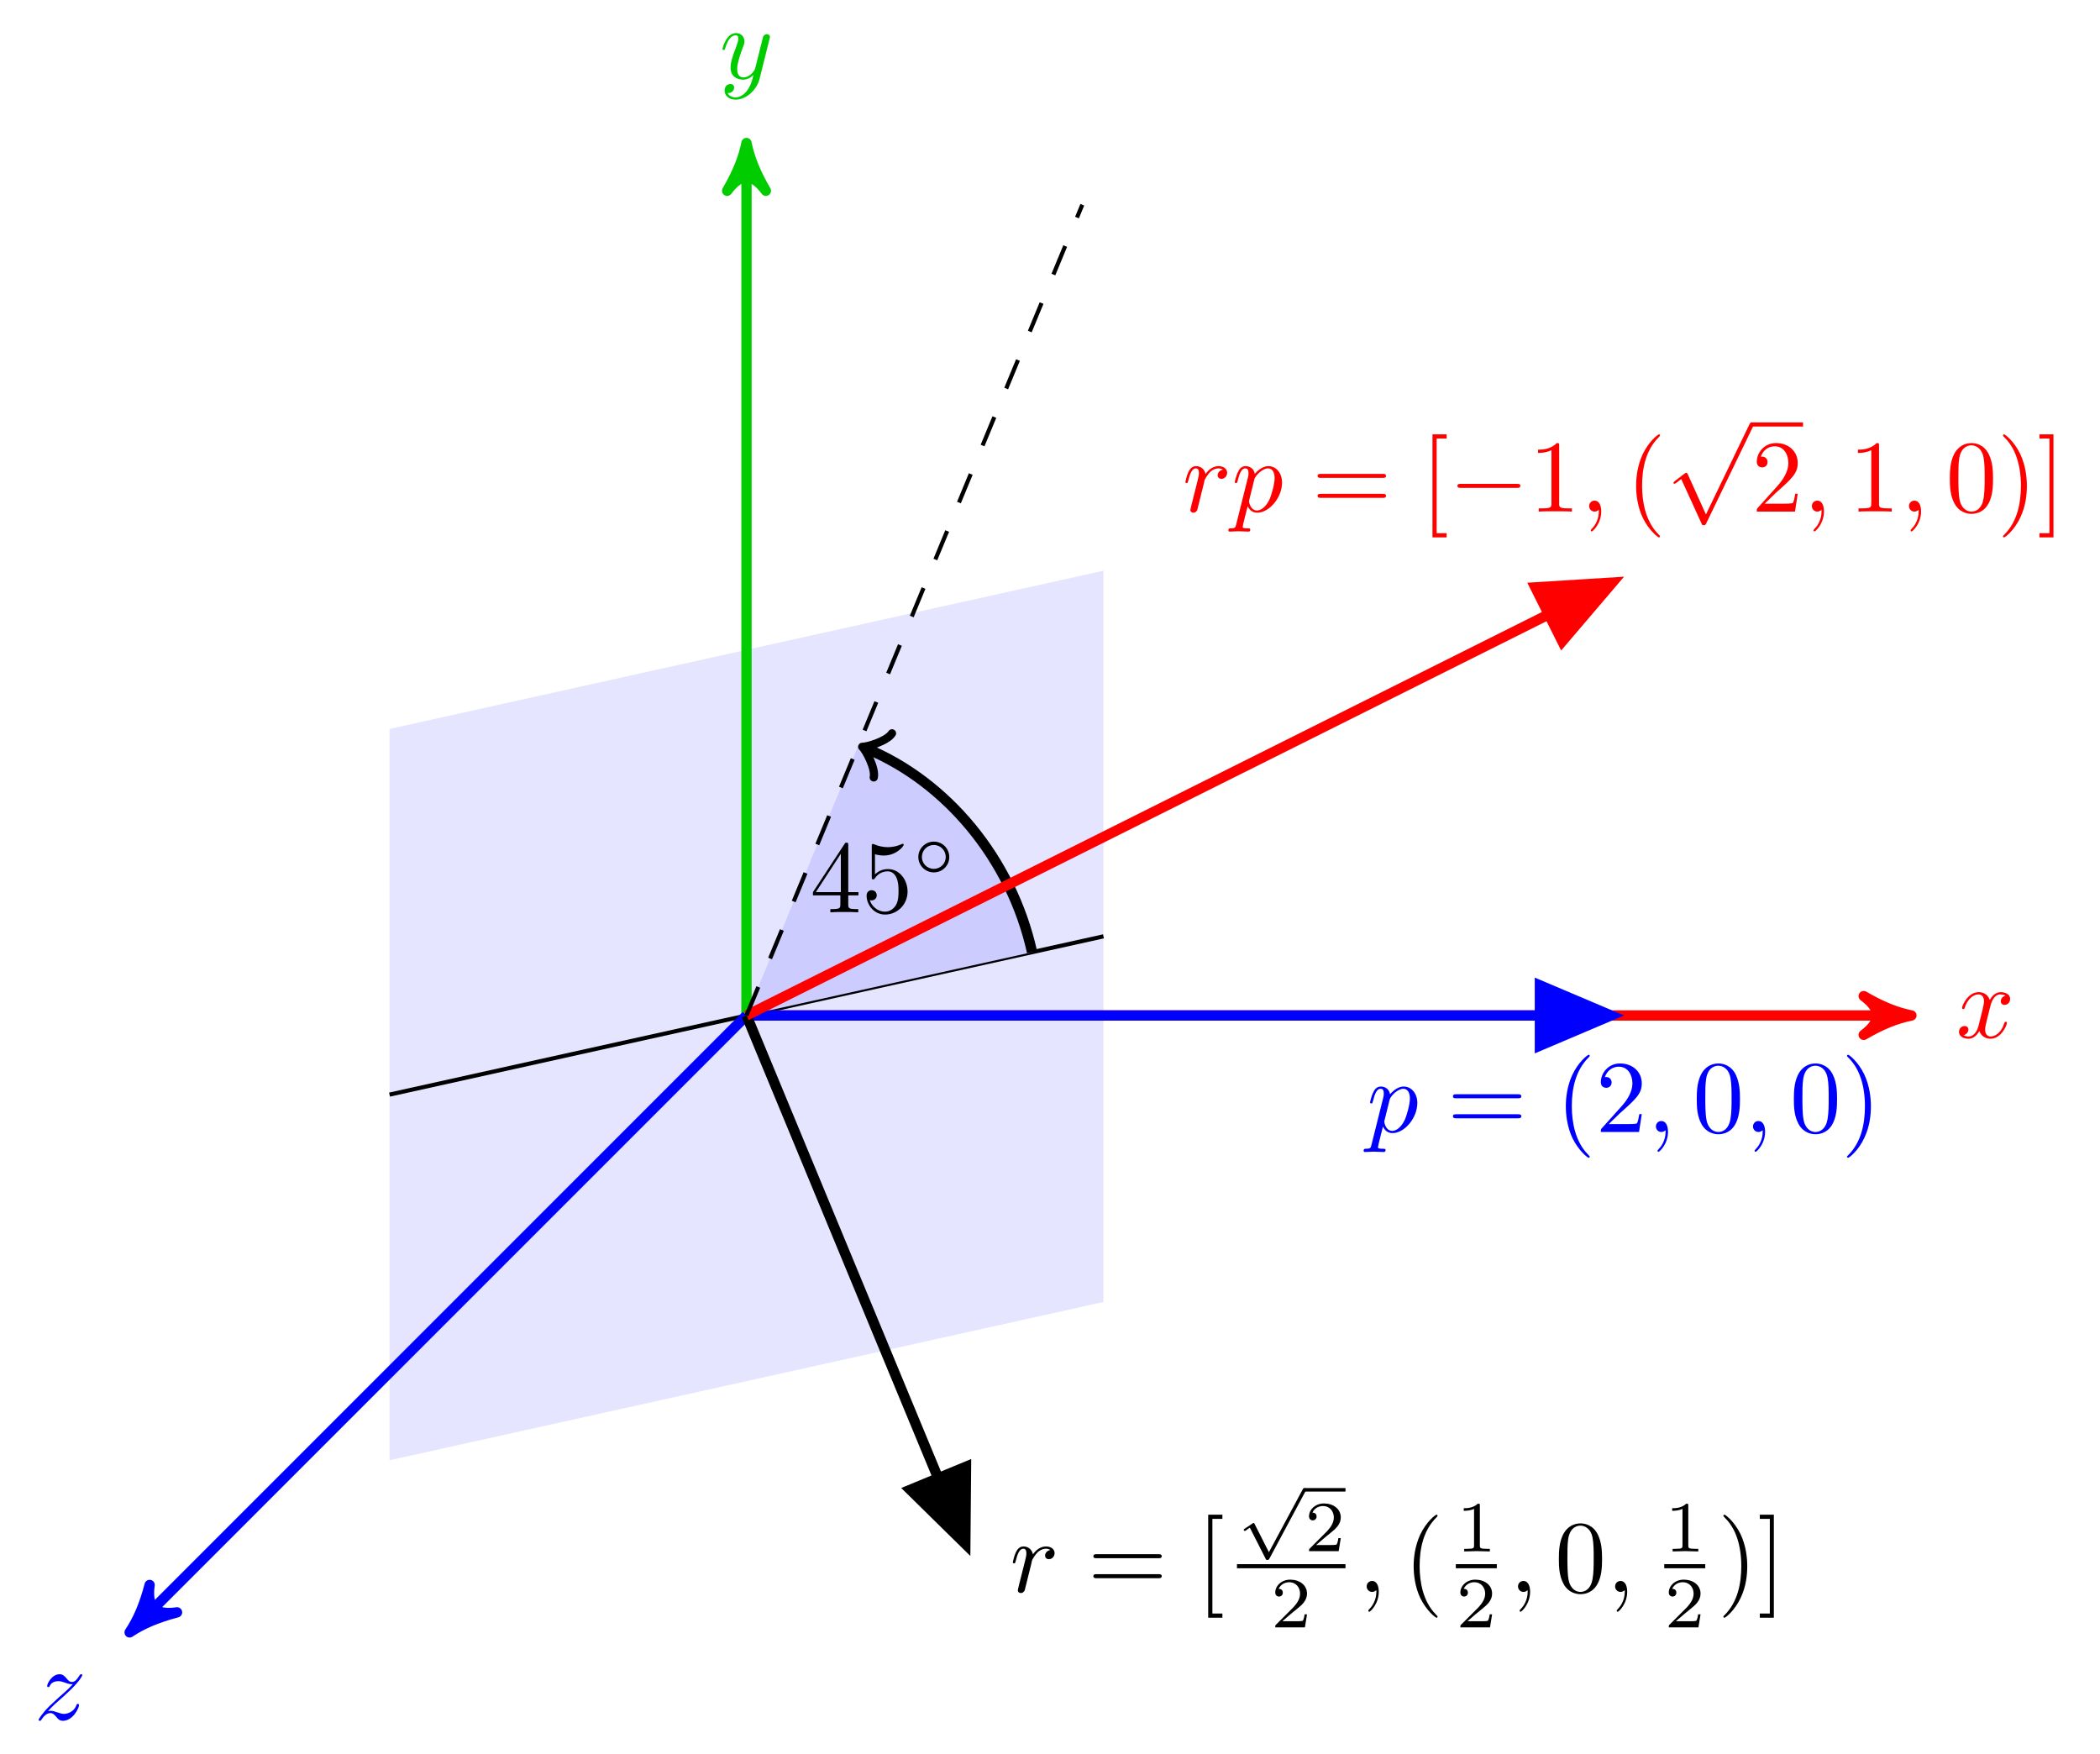
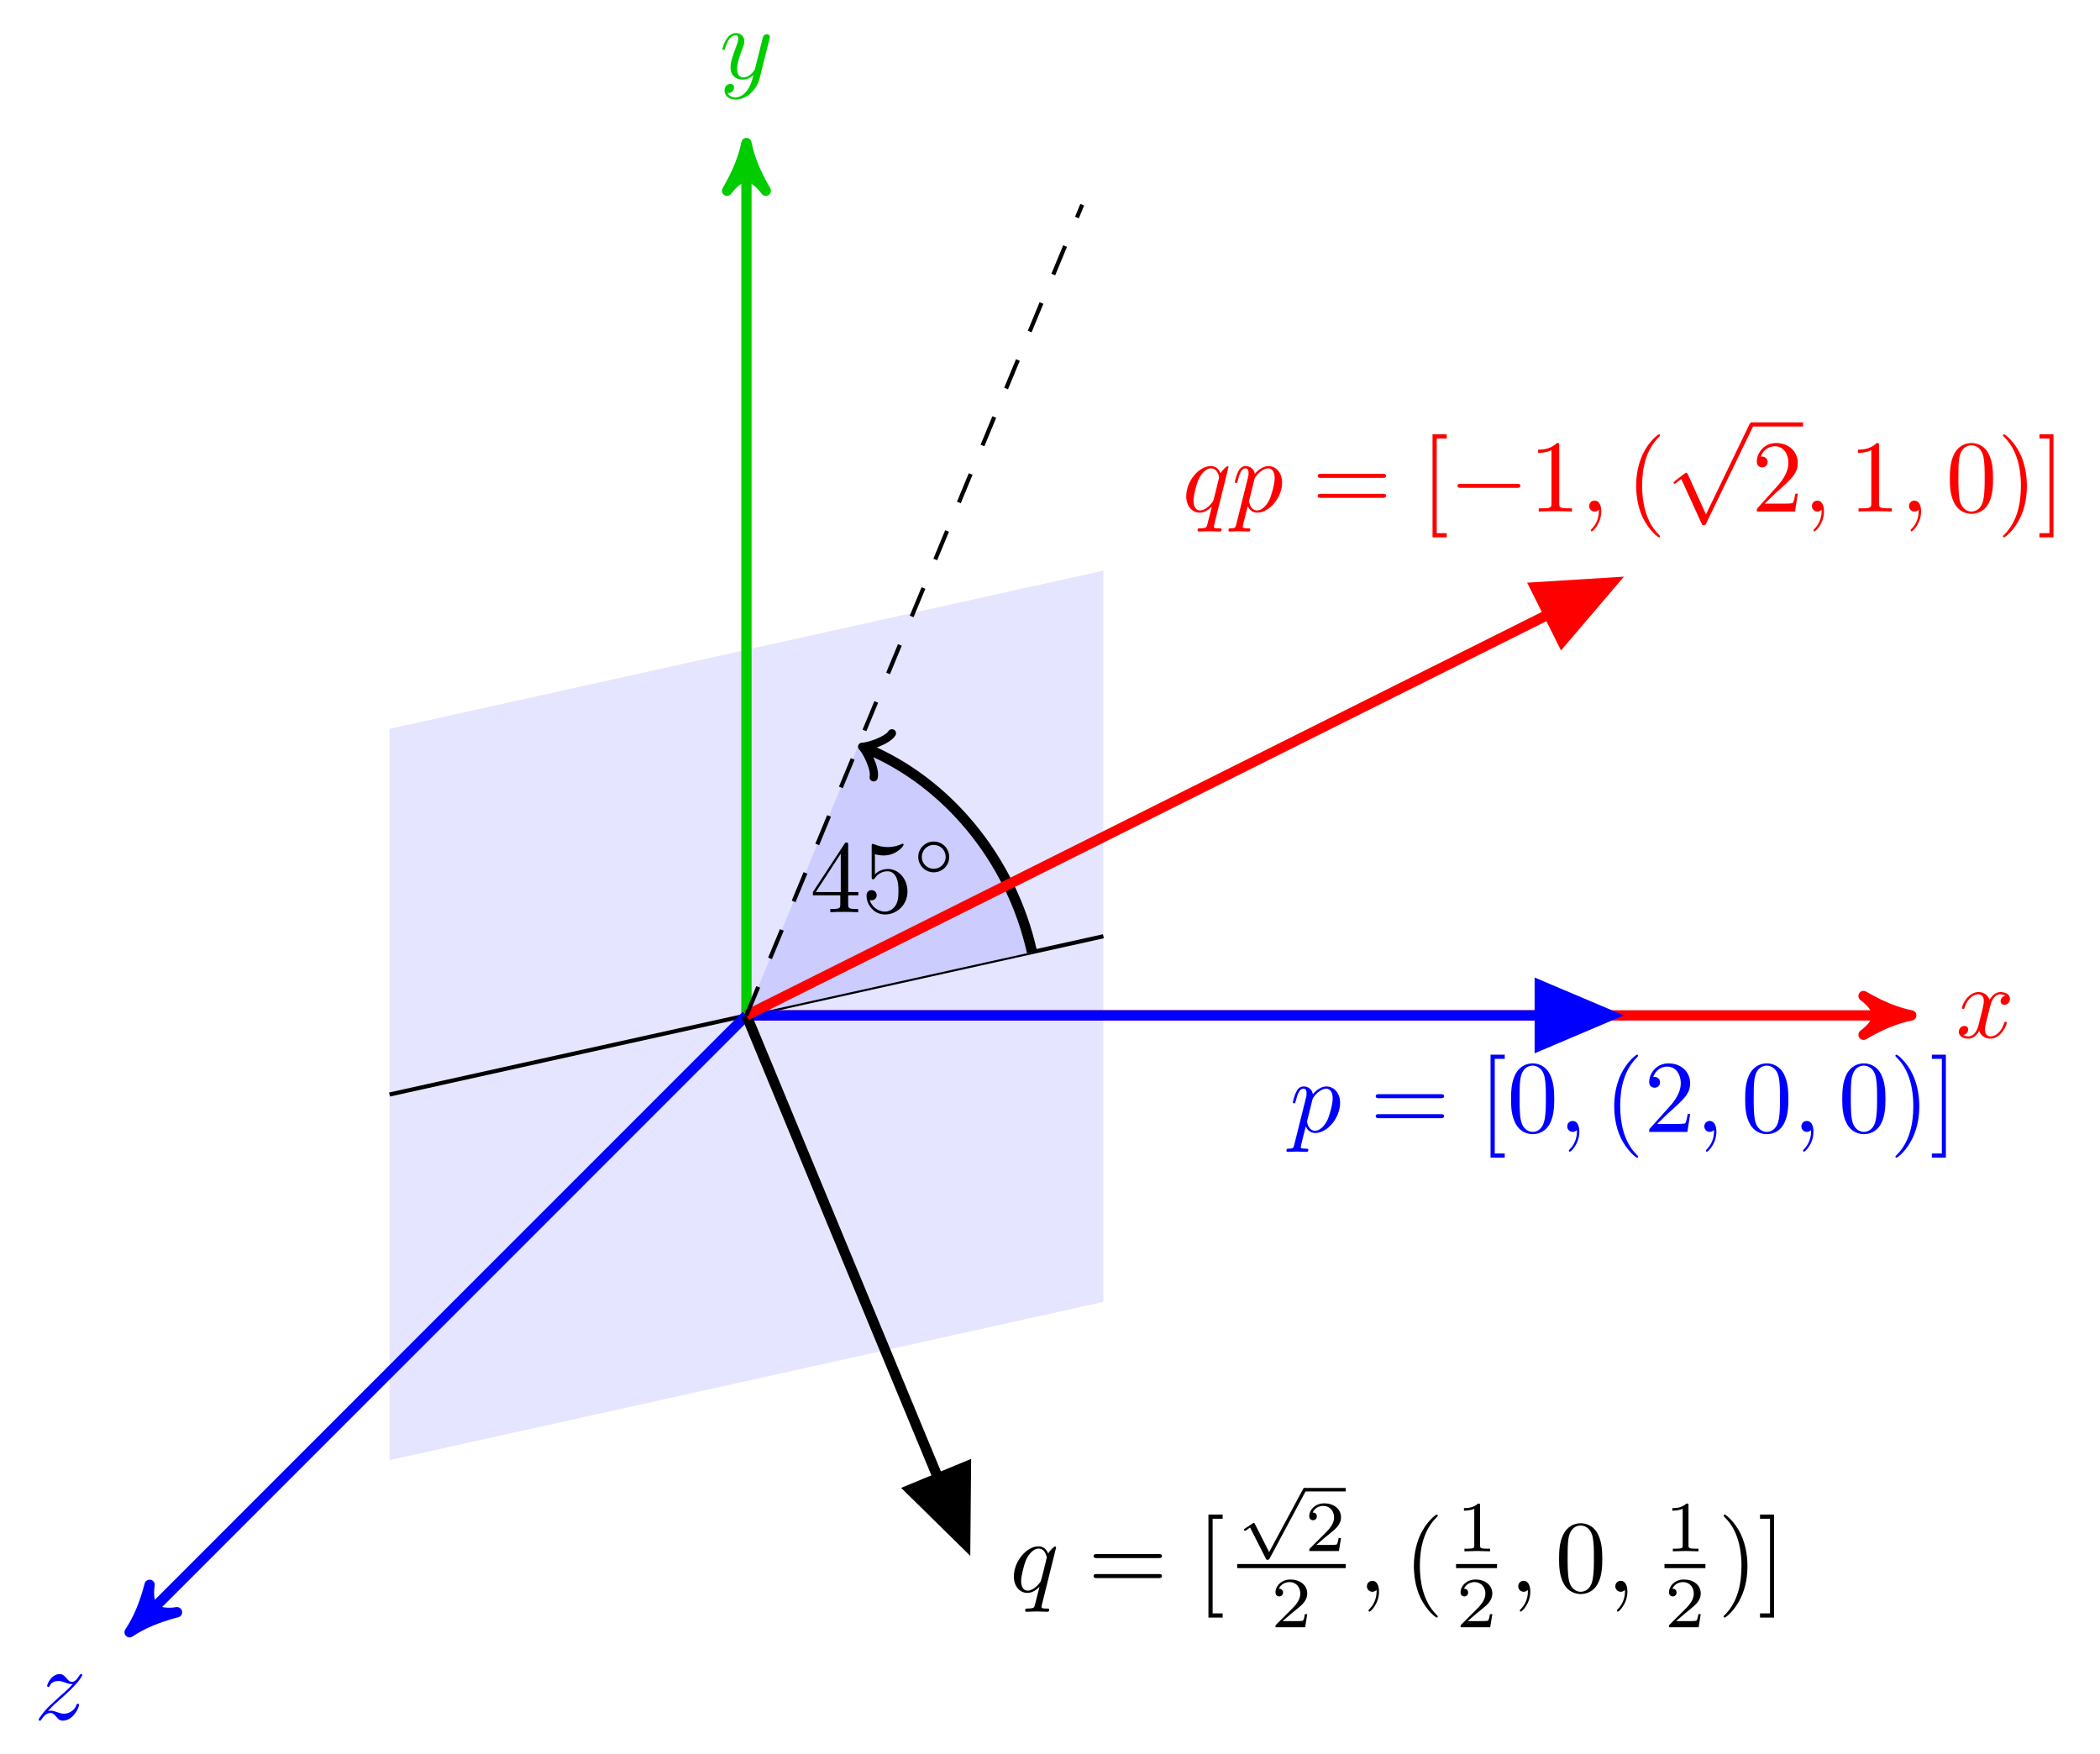
- <svg xmlns="http://www.w3.org/2000/svg" xmlns:xlink="http://www.w3.org/1999/xlink" width="203.505" height="169.962" viewBox="0 0 203.505 169.962">
+ <svg xmlns="http://www.w3.org/2000/svg" xmlns:xlink="http://www.w3.org/1999/xlink" width="203.522" height="169.962" viewBox="0 0 203.522 169.962">
  <defs>
    <g>
      <g id="glyph-0-0">
        <path d="M 2.938 -1.641 L 2.938 -0.781 C 2.938 -0.422 2.906 -0.312 2.172 -0.312 L 1.969 -0.312 L 1.969 0 C 2.375 -0.031 2.891 -0.031 3.312 -0.031 C 3.734 -0.031 4.25 -0.031 4.672 0 L 4.672 -0.312 L 4.453 -0.312 C 3.719 -0.312 3.703 -0.422 3.703 -0.781 L 3.703 -1.641 L 4.688 -1.641 L 4.688 -1.953 L 3.703 -1.953 L 3.703 -6.484 C 3.703 -6.688 3.703 -6.75 3.531 -6.75 C 3.453 -6.75 3.422 -6.75 3.344 -6.625 L 0.281 -1.953 L 0.281 -1.641 Z M 2.984 -1.953 L 0.562 -1.953 L 2.984 -5.672 Z M 2.984 -1.953 " />
      </g>
      <g id="glyph-0-1">
        <path d="M 4.469 -2 C 4.469 -3.188 3.656 -4.188 2.578 -4.188 C 2.109 -4.188 1.672 -4.031 1.312 -3.672 L 1.312 -5.625 C 1.516 -5.562 1.844 -5.5 2.156 -5.5 C 3.391 -5.5 4.094 -6.406 4.094 -6.531 C 4.094 -6.594 4.062 -6.641 3.984 -6.641 C 3.984 -6.641 3.953 -6.641 3.906 -6.609 C 3.703 -6.516 3.219 -6.312 2.547 -6.312 C 2.156 -6.312 1.688 -6.391 1.219 -6.594 C 1.141 -6.625 1.125 -6.625 1.109 -6.625 C 1 -6.625 1 -6.547 1 -6.391 L 1 -3.438 C 1 -3.266 1 -3.188 1.141 -3.188 C 1.219 -3.188 1.234 -3.203 1.281 -3.266 C 1.391 -3.422 1.75 -3.969 2.562 -3.969 C 3.078 -3.969 3.328 -3.516 3.406 -3.328 C 3.562 -2.953 3.594 -2.578 3.594 -2.078 C 3.594 -1.719 3.594 -1.125 3.344 -0.703 C 3.109 -0.312 2.734 -0.062 2.281 -0.062 C 1.562 -0.062 0.984 -0.594 0.812 -1.172 C 0.844 -1.172 0.875 -1.156 0.984 -1.156 C 1.312 -1.156 1.484 -1.406 1.484 -1.641 C 1.484 -1.891 1.312 -2.141 0.984 -2.141 C 0.844 -2.141 0.5 -2.062 0.5 -1.609 C 0.5 -0.75 1.188 0.219 2.297 0.219 C 3.453 0.219 4.469 -0.734 4.469 -2 Z M 4.469 -2 " />
      </g>
      <g id="glyph-0-2">
        <path d="M 6.844 -3.266 C 7 -3.266 7.188 -3.266 7.188 -3.453 C 7.188 -3.656 7 -3.656 6.859 -3.656 L 0.891 -3.656 C 0.75 -3.656 0.562 -3.656 0.562 -3.453 C 0.562 -3.266 0.75 -3.266 0.891 -3.266 Z M 6.859 -1.328 C 7 -1.328 7.188 -1.328 7.188 -1.531 C 7.188 -1.719 7 -1.719 6.844 -1.719 L 0.891 -1.719 C 0.75 -1.719 0.562 -1.719 0.562 -1.531 C 0.562 -1.328 0.75 -1.328 0.891 -1.328 Z M 6.859 -1.328 " />
      </g>
      <g id="glyph-0-3">
+         <path d="M 2.547 2.5 L 2.547 2.094 L 1.578 2.094 L 1.578 -7.078 L 2.547 -7.078 L 2.547 -7.484 L 1.172 -7.484 L 1.172 2.5 Z M 2.547 2.5 " />
+       </g>
+       <g id="glyph-0-4">
+         <path d="M 4.578 -3.188 C 4.578 -3.984 4.531 -4.781 4.188 -5.516 C 3.734 -6.484 2.906 -6.641 2.5 -6.641 C 1.891 -6.641 1.172 -6.375 0.75 -5.453 C 0.438 -4.766 0.391 -3.984 0.391 -3.188 C 0.391 -2.438 0.422 -1.547 0.844 -0.781 C 1.266 0.016 2 0.219 2.484 0.219 C 3.016 0.219 3.781 0.016 4.219 -0.938 C 4.531 -1.625 4.578 -2.406 4.578 -3.188 Z M 2.484 0 C 2.094 0 1.5 -0.25 1.328 -1.203 C 1.219 -1.797 1.219 -2.719 1.219 -3.312 C 1.219 -3.953 1.219 -4.609 1.297 -5.141 C 1.484 -6.328 2.234 -6.422 2.484 -6.422 C 2.812 -6.422 3.469 -6.234 3.656 -5.25 C 3.766 -4.688 3.766 -3.938 3.766 -3.312 C 3.766 -2.562 3.766 -1.891 3.656 -1.25 C 3.5 -0.297 2.938 0 2.484 0 Z M 2.484 0 " />
+       </g>
+       <g id="glyph-0-5">
        <path d="M 3.297 2.391 C 3.297 2.359 3.297 2.344 3.125 2.172 C 1.891 0.922 1.562 -0.969 1.562 -2.5 C 1.562 -4.234 1.938 -5.969 3.172 -7.203 C 3.297 -7.328 3.297 -7.344 3.297 -7.375 C 3.297 -7.453 3.266 -7.484 3.203 -7.484 C 3.094 -7.484 2.203 -6.797 1.609 -5.531 C 1.109 -4.438 0.984 -3.328 0.984 -2.5 C 0.984 -1.719 1.094 -0.516 1.641 0.625 C 2.25 1.844 3.094 2.5 3.203 2.5 C 3.266 2.5 3.297 2.469 3.297 2.391 Z M 3.297 2.391 " />
      </g>
-       <g id="glyph-0-4">
+       <g id="glyph-0-6">
        <path d="M 1.266 -0.766 L 2.328 -1.797 C 3.875 -3.172 4.469 -3.703 4.469 -4.703 C 4.469 -5.844 3.578 -6.641 2.359 -6.641 C 1.234 -6.641 0.5 -5.719 0.5 -4.828 C 0.5 -4.281 1 -4.281 1.031 -4.281 C 1.203 -4.281 1.547 -4.391 1.547 -4.812 C 1.547 -5.062 1.359 -5.328 1.016 -5.328 C 0.938 -5.328 0.922 -5.328 0.891 -5.312 C 1.109 -5.969 1.656 -6.328 2.234 -6.328 C 3.141 -6.328 3.562 -5.516 3.562 -4.703 C 3.562 -3.906 3.078 -3.125 2.516 -2.5 L 0.609 -0.375 C 0.5 -0.266 0.5 -0.234 0.5 0 L 4.203 0 L 4.469 -1.734 L 4.234 -1.734 C 4.172 -1.438 4.109 -1 4 -0.844 C 3.938 -0.766 3.281 -0.766 3.062 -0.766 Z M 1.266 -0.766 " />
      </g>
-       <g id="glyph-0-5">
-         <path d="M 4.578 -3.188 C 4.578 -3.984 4.531 -4.781 4.188 -5.516 C 3.734 -6.484 2.906 -6.641 2.5 -6.641 C 1.891 -6.641 1.172 -6.375 0.75 -5.453 C 0.438 -4.766 0.391 -3.984 0.391 -3.188 C 0.391 -2.438 0.422 -1.547 0.844 -0.781 C 1.266 0.016 2 0.219 2.484 0.219 C 3.016 0.219 3.781 0.016 4.219 -0.938 C 4.531 -1.625 4.578 -2.406 4.578 -3.188 Z M 2.484 0 C 2.094 0 1.5 -0.25 1.328 -1.203 C 1.219 -1.797 1.219 -2.719 1.219 -3.312 C 1.219 -3.953 1.219 -4.609 1.297 -5.141 C 1.484 -6.328 2.234 -6.422 2.484 -6.422 C 2.812 -6.422 3.469 -6.234 3.656 -5.25 C 3.766 -4.688 3.766 -3.938 3.766 -3.312 C 3.766 -2.562 3.766 -1.891 3.656 -1.25 C 3.5 -0.297 2.938 0 2.484 0 Z M 2.484 0 " />
-       </g>
-       <g id="glyph-0-6">
+       <g id="glyph-0-7">
        <path d="M 2.875 -2.5 C 2.875 -3.266 2.766 -4.469 2.219 -5.609 C 1.625 -6.828 0.766 -7.484 0.672 -7.484 C 0.609 -7.484 0.562 -7.438 0.562 -7.375 C 0.562 -7.344 0.562 -7.328 0.75 -7.141 C 1.734 -6.156 2.297 -4.578 2.297 -2.5 C 2.297 -0.781 1.938 0.969 0.703 2.219 C 0.562 2.344 0.562 2.359 0.562 2.391 C 0.562 2.453 0.609 2.5 0.672 2.5 C 0.766 2.5 1.672 1.812 2.25 0.547 C 2.766 -0.547 2.875 -1.656 2.875 -2.5 Z M 2.875 -2.5 " />
-       </g>
-       <g id="glyph-0-7">
-         <path d="M 2.547 2.5 L 2.547 2.094 L 1.578 2.094 L 1.578 -7.078 L 2.547 -7.078 L 2.547 -7.484 L 1.172 -7.484 L 1.172 2.5 Z M 2.547 2.5 " />
      </g>
      <g id="glyph-0-8">
        <path d="M 1.578 -7.484 L 0.219 -7.484 L 0.219 -7.078 L 1.188 -7.078 L 1.188 2.094 L 0.219 2.094 L 0.219 2.5 L 1.578 2.5 Z M 1.578 -7.484 " />
      </g>
      <g id="glyph-0-9">
        <path d="M 2.938 -6.375 C 2.938 -6.625 2.938 -6.641 2.703 -6.641 C 2.078 -6 1.203 -6 0.891 -6 L 0.891 -5.688 C 1.094 -5.688 1.672 -5.688 2.188 -5.953 L 2.188 -0.781 C 2.188 -0.422 2.156 -0.312 1.266 -0.312 L 0.953 -0.312 L 0.953 0 C 1.297 -0.031 2.156 -0.031 2.562 -0.031 C 2.953 -0.031 3.828 -0.031 4.172 0 L 4.172 -0.312 L 3.859 -0.312 C 2.953 -0.312 2.938 -0.422 2.938 -0.781 Z M 2.938 -6.375 " />
      </g>
      <g id="glyph-1-0">
        <path d="M 3.531 -1.734 C 3.531 -2.578 2.859 -3.234 2.031 -3.234 C 1.203 -3.234 0.531 -2.562 0.531 -1.75 C 0.531 -0.906 1.219 -0.25 2.031 -0.25 C 2.875 -0.25 3.531 -0.922 3.531 -1.734 Z M 2.031 -0.594 C 1.375 -0.594 0.875 -1.125 0.875 -1.734 C 0.875 -2.391 1.391 -2.906 2.031 -2.906 C 2.688 -2.906 3.188 -2.375 3.188 -1.75 C 3.188 -1.094 2.672 -0.594 2.031 -0.594 Z M 2.031 -0.594 " />
      </g>
      <g id="glyph-1-1">
        <path d="M 3.094 5.875 L 1.719 3.156 C 1.688 3.094 1.672 3.047 1.609 3.047 C 1.578 3.047 1.562 3.047 1.5 3.094 L 0.75 3.594 C 0.656 3.656 0.656 3.688 0.656 3.719 C 0.656 3.75 0.688 3.812 0.75 3.812 C 0.781 3.812 0.797 3.812 0.891 3.75 C 0.969 3.688 1.156 3.547 1.25 3.5 L 2.781 6.516 C 2.828 6.609 2.844 6.625 2.938 6.625 C 3 6.625 3.078 6.625 3.141 6.5 L 6.641 -0.031 C 6.703 -0.125 6.703 -0.125 6.703 -0.172 C 6.703 -0.281 6.609 -0.344 6.531 -0.344 C 6.438 -0.344 6.391 -0.281 6.359 -0.188 Z M 3.094 5.875 " />
      </g>
      <g id="glyph-2-0">
        <path d="M 3.328 -3.016 C 3.391 -3.266 3.625 -4.188 4.312 -4.188 C 4.359 -4.188 4.609 -4.188 4.812 -4.062 C 4.531 -4 4.344 -3.766 4.344 -3.516 C 4.344 -3.359 4.453 -3.172 4.719 -3.172 C 4.938 -3.172 5.25 -3.344 5.25 -3.75 C 5.25 -4.266 4.672 -4.406 4.328 -4.406 C 3.75 -4.406 3.406 -3.875 3.281 -3.656 C 3.031 -4.312 2.5 -4.406 2.203 -4.406 C 1.172 -4.406 0.594 -3.125 0.594 -2.875 C 0.594 -2.766 0.703 -2.766 0.719 -2.766 C 0.797 -2.766 0.828 -2.797 0.844 -2.875 C 1.188 -3.938 1.844 -4.188 2.188 -4.188 C 2.375 -4.188 2.719 -4.094 2.719 -3.516 C 2.719 -3.203 2.547 -2.547 2.188 -1.141 C 2.031 -0.531 1.672 -0.109 1.234 -0.109 C 1.172 -0.109 0.953 -0.109 0.734 -0.234 C 0.984 -0.297 1.203 -0.5 1.203 -0.781 C 1.203 -1.047 0.984 -1.125 0.844 -1.125 C 0.531 -1.125 0.297 -0.875 0.297 -0.547 C 0.297 -0.094 0.781 0.109 1.219 0.109 C 1.891 0.109 2.25 -0.594 2.266 -0.641 C 2.391 -0.281 2.75 0.109 3.344 0.109 C 4.375 0.109 4.938 -1.172 4.938 -1.422 C 4.938 -1.531 4.859 -1.531 4.828 -1.531 C 4.734 -1.531 4.719 -1.484 4.688 -1.422 C 4.359 -0.344 3.688 -0.109 3.375 -0.109 C 2.984 -0.109 2.828 -0.422 2.828 -0.766 C 2.828 -0.984 2.875 -1.203 2.984 -1.641 Z M 3.328 -3.016 " />
      </g>
      <g id="glyph-2-1">
        <path d="M 4.844 -3.797 C 4.891 -3.938 4.891 -3.953 4.891 -4.031 C 4.891 -4.203 4.75 -4.297 4.594 -4.297 C 4.5 -4.297 4.344 -4.234 4.25 -4.094 C 4.234 -4.031 4.141 -3.734 4.109 -3.547 C 4.031 -3.297 3.969 -3.016 3.906 -2.75 L 3.453 -0.953 C 3.422 -0.812 2.984 -0.109 2.328 -0.109 C 1.828 -0.109 1.719 -0.547 1.719 -0.922 C 1.719 -1.375 1.891 -2 2.219 -2.875 C 2.375 -3.281 2.422 -3.391 2.422 -3.594 C 2.422 -4.031 2.109 -4.406 1.609 -4.406 C 0.656 -4.406 0.297 -2.953 0.297 -2.875 C 0.297 -2.766 0.391 -2.766 0.406 -2.766 C 0.516 -2.766 0.516 -2.797 0.562 -2.953 C 0.844 -3.891 1.234 -4.188 1.578 -4.188 C 1.656 -4.188 1.828 -4.188 1.828 -3.875 C 1.828 -3.625 1.719 -3.359 1.656 -3.172 C 1.25 -2.109 1.078 -1.547 1.078 -1.078 C 1.078 -0.188 1.703 0.109 2.297 0.109 C 2.688 0.109 3.016 -0.062 3.297 -0.344 C 3.172 0.172 3.047 0.672 2.656 1.203 C 2.391 1.531 2.016 1.828 1.562 1.828 C 1.422 1.828 0.969 1.797 0.797 1.406 C 0.953 1.406 1.094 1.406 1.219 1.281 C 1.328 1.203 1.422 1.062 1.422 0.875 C 1.422 0.562 1.156 0.531 1.062 0.531 C 0.828 0.531 0.5 0.688 0.5 1.172 C 0.5 1.672 0.938 2.047 1.562 2.047 C 2.578 2.047 3.609 1.141 3.891 0.016 Z M 4.844 -3.797 " />
      </g>
      <g id="glyph-2-2">
        <path d="M 1.328 -0.828 C 1.859 -1.406 2.156 -1.656 2.516 -1.969 C 2.516 -1.969 3.125 -2.5 3.484 -2.859 C 4.438 -3.781 4.656 -4.266 4.656 -4.312 C 4.656 -4.406 4.562 -4.406 4.547 -4.406 C 4.469 -4.406 4.453 -4.391 4.391 -4.297 C 4.094 -3.812 3.891 -3.656 3.656 -3.656 C 3.406 -3.656 3.297 -3.812 3.141 -3.984 C 2.953 -4.203 2.781 -4.406 2.453 -4.406 C 1.703 -4.406 1.25 -3.484 1.25 -3.266 C 1.25 -3.219 1.281 -3.156 1.359 -3.156 C 1.453 -3.156 1.469 -3.203 1.5 -3.266 C 1.688 -3.734 2.266 -3.734 2.344 -3.734 C 2.547 -3.734 2.734 -3.672 2.969 -3.594 C 3.375 -3.438 3.484 -3.438 3.734 -3.438 C 3.375 -3.016 2.547 -2.297 2.359 -2.141 L 1.453 -1.297 C 0.781 -0.625 0.422 -0.062 0.422 0.016 C 0.422 0.109 0.531 0.109 0.547 0.109 C 0.625 0.109 0.641 0.094 0.703 -0.016 C 0.938 -0.375 1.234 -0.641 1.562 -0.641 C 1.781 -0.641 1.891 -0.547 2.141 -0.266 C 2.297 -0.047 2.484 0.109 2.766 0.109 C 3.766 0.109 4.344 -1.156 4.344 -1.422 C 4.344 -1.469 4.297 -1.531 4.219 -1.531 C 4.125 -1.531 4.109 -1.469 4.078 -1.391 C 3.844 -0.75 3.203 -0.562 2.875 -0.562 C 2.688 -0.562 2.5 -0.625 2.297 -0.688 C 1.953 -0.812 1.797 -0.859 1.594 -0.859 C 1.578 -0.859 1.422 -0.859 1.328 -0.828 Z M 1.328 -0.828 " />
      </g>
      <g id="glyph-2-3">
        <path d="M 0.453 1.219 C 0.375 1.562 0.344 1.625 -0.094 1.625 C -0.203 1.625 -0.312 1.625 -0.312 1.812 C -0.312 1.891 -0.266 1.938 -0.188 1.938 C 0.078 1.938 0.375 1.906 0.641 1.906 C 0.984 1.906 1.312 1.938 1.641 1.938 C 1.688 1.938 1.812 1.938 1.812 1.734 C 1.812 1.625 1.719 1.625 1.578 1.625 C 1.078 1.625 1.078 1.562 1.078 1.469 C 1.078 1.344 1.5 -0.281 1.562 -0.531 C 1.688 -0.234 1.969 0.109 2.484 0.109 C 3.641 0.109 4.891 -1.344 4.891 -2.812 C 4.891 -3.75 4.312 -4.406 3.562 -4.406 C 3.062 -4.406 2.578 -4.047 2.25 -3.656 C 2.156 -4.203 1.719 -4.406 1.359 -4.406 C 0.891 -4.406 0.703 -4.016 0.625 -3.844 C 0.438 -3.5 0.312 -2.906 0.312 -2.875 C 0.312 -2.766 0.406 -2.766 0.422 -2.766 C 0.531 -2.766 0.531 -2.781 0.594 -3 C 0.766 -3.703 0.969 -4.188 1.328 -4.188 C 1.5 -4.188 1.641 -4.109 1.641 -3.734 C 1.641 -3.5 1.609 -3.391 1.562 -3.219 Z M 2.203 -3.109 C 2.266 -3.375 2.547 -3.656 2.719 -3.812 C 3.078 -4.109 3.359 -4.188 3.531 -4.188 C 3.922 -4.188 4.172 -3.844 4.172 -3.25 C 4.172 -2.656 3.844 -1.516 3.656 -1.141 C 3.312 -0.438 2.844 -0.109 2.469 -0.109 C 1.812 -0.109 1.688 -0.938 1.688 -1 C 1.688 -1.016 1.688 -1.031 1.719 -1.156 Z M 2.203 -3.109 " />
      </g>
      <g id="glyph-2-4">
        <path d="M 2.031 -0.016 C 2.031 -0.672 1.781 -1.062 1.391 -1.062 C 1.062 -1.062 0.859 -0.812 0.859 -0.531 C 0.859 -0.266 1.062 0 1.391 0 C 1.5 0 1.641 -0.047 1.734 -0.125 C 1.766 -0.156 1.781 -0.156 1.781 -0.156 C 1.797 -0.156 1.797 -0.156 1.797 -0.016 C 1.797 0.734 1.453 1.328 1.125 1.656 C 1.016 1.766 1.016 1.781 1.016 1.812 C 1.016 1.891 1.062 1.922 1.109 1.922 C 1.219 1.922 2.031 1.156 2.031 -0.016 Z M 2.031 -0.016 " />
      </g>
      <g id="glyph-2-5">
-         <path d="M 0.875 -0.594 C 0.844 -0.438 0.781 -0.203 0.781 -0.156 C 0.781 0.016 0.922 0.109 1.078 0.109 C 1.203 0.109 1.375 0.031 1.453 -0.172 C 1.469 -0.203 1.797 -1.562 1.844 -1.75 C 1.922 -2.078 2.109 -2.766 2.156 -3.047 C 2.203 -3.172 2.484 -3.641 2.719 -3.859 C 2.797 -3.922 3.094 -4.188 3.516 -4.188 C 3.781 -4.188 3.922 -4.062 3.938 -4.062 C 3.641 -4.016 3.422 -3.781 3.422 -3.516 C 3.422 -3.359 3.531 -3.172 3.797 -3.172 C 4.062 -3.172 4.344 -3.406 4.344 -3.766 C 4.344 -4.109 4.031 -4.406 3.516 -4.406 C 2.875 -4.406 2.438 -3.922 2.25 -3.641 C 2.156 -4.094 1.797 -4.406 1.328 -4.406 C 0.875 -4.406 0.688 -4.016 0.594 -3.844 C 0.422 -3.5 0.297 -2.906 0.297 -2.875 C 0.297 -2.766 0.391 -2.766 0.406 -2.766 C 0.516 -2.766 0.516 -2.781 0.578 -3 C 0.75 -3.703 0.953 -4.188 1.312 -4.188 C 1.469 -4.188 1.609 -4.109 1.609 -3.734 C 1.609 -3.516 1.578 -3.406 1.453 -2.891 Z M 0.875 -0.594 " />
+         <path d="M 4.5 -4.297 C 4.5 -4.344 4.469 -4.391 4.406 -4.391 C 4.297 -4.391 3.891 -4 3.734 -3.703 C 3.516 -4.25 3.125 -4.406 2.797 -4.406 C 1.625 -4.406 0.406 -2.938 0.406 -1.484 C 0.406 -0.516 0.984 0.109 1.719 0.109 C 2.141 0.109 2.531 -0.125 2.891 -0.484 C 2.797 -0.141 2.469 1.203 2.438 1.297 C 2.359 1.578 2.281 1.609 1.719 1.625 C 1.594 1.625 1.5 1.625 1.5 1.828 C 1.5 1.828 1.5 1.938 1.625 1.938 C 1.938 1.938 2.297 1.906 2.625 1.906 C 2.953 1.906 3.312 1.938 3.656 1.938 C 3.703 1.938 3.828 1.938 3.828 1.734 C 3.828 1.625 3.734 1.625 3.562 1.625 C 3.094 1.625 3.094 1.562 3.094 1.469 C 3.094 1.391 3.109 1.328 3.125 1.25 Z M 1.75 -0.109 C 1.141 -0.109 1.109 -0.875 1.109 -1.047 C 1.109 -1.531 1.391 -2.609 1.562 -3.031 C 1.875 -3.766 2.391 -4.188 2.797 -4.188 C 3.453 -4.188 3.594 -3.375 3.594 -3.312 C 3.594 -3.25 3.047 -1.062 3.016 -1.031 C 2.859 -0.75 2.297 -0.109 1.75 -0.109 Z M 1.75 -0.109 " />
      </g>
      <g id="glyph-3-0">
        <path d="M 3.516 -1.266 L 3.281 -1.266 C 3.266 -1.109 3.188 -0.703 3.094 -0.641 C 3.047 -0.594 2.516 -0.594 2.406 -0.594 L 1.125 -0.594 C 1.859 -1.234 2.109 -1.438 2.516 -1.766 C 3.031 -2.172 3.516 -2.609 3.516 -3.266 C 3.516 -4.109 2.781 -4.625 1.891 -4.625 C 1.031 -4.625 0.438 -4.016 0.438 -3.375 C 0.438 -3.031 0.734 -2.984 0.812 -2.984 C 0.969 -2.984 1.172 -3.109 1.172 -3.359 C 1.172 -3.484 1.125 -3.734 0.766 -3.734 C 0.984 -4.219 1.453 -4.375 1.781 -4.375 C 2.484 -4.375 2.844 -3.828 2.844 -3.266 C 2.844 -2.656 2.406 -2.188 2.188 -1.938 L 0.516 -0.266 C 0.438 -0.203 0.438 -0.188 0.438 0 L 3.312 0 Z M 3.516 -1.266 " />
      </g>
      <g id="glyph-3-1">
        <path d="M 2.328 -4.438 C 2.328 -4.625 2.328 -4.625 2.125 -4.625 C 1.672 -4.188 1.047 -4.188 0.766 -4.188 L 0.766 -3.938 C 0.922 -3.938 1.391 -3.938 1.766 -4.125 L 1.766 -0.578 C 1.766 -0.344 1.766 -0.25 1.078 -0.25 L 0.812 -0.25 L 0.812 0 C 0.938 0 1.797 -0.031 2.047 -0.031 C 2.266 -0.031 3.141 0 3.297 0 L 3.297 -0.25 L 3.031 -0.25 C 2.328 -0.25 2.328 -0.344 2.328 -0.578 Z M 2.328 -4.438 " />
      </g>
      <g id="glyph-4-0">
        <path d="M 6.562 -2.297 C 6.734 -2.297 6.922 -2.297 6.922 -2.5 C 6.922 -2.688 6.734 -2.688 6.562 -2.688 L 1.172 -2.688 C 1 -2.688 0.828 -2.688 0.828 -2.5 C 0.828 -2.297 1 -2.297 1.172 -2.297 Z M 6.562 -2.297 " />
      </g>
      <g id="glyph-4-1">
        <path d="M 3.875 8.516 L 2.125 4.641 C 2.047 4.484 2 4.484 1.969 4.484 C 1.969 4.484 1.906 4.484 1.797 4.562 L 0.859 5.281 C 0.734 5.391 0.734 5.406 0.734 5.438 C 0.734 5.5 0.75 5.547 0.828 5.547 C 0.891 5.547 1.062 5.406 1.172 5.328 C 1.219 5.281 1.375 5.172 1.484 5.094 L 3.453 9.406 C 3.516 9.562 3.562 9.562 3.656 9.562 C 3.812 9.562 3.844 9.516 3.906 9.375 L 8.438 0 C 8.5 -0.141 8.5 -0.172 8.5 -0.203 C 8.5 -0.297 8.422 -0.406 8.297 -0.406 C 8.219 -0.406 8.156 -0.344 8.078 -0.188 Z M 3.875 8.516 " />
      </g>
    </g>
    <clipPath id="clip-0">
      <path clip-rule="nonzero" d="M 0 84 L 87 84 L 87 169.961 L 0 169.961 Z M 0 84 " />
    </clipPath>
  </defs>
  <path fill-rule="nonzero" fill="rgb(79.999%, 79.999%, 100%)" fill-opacity="0.5" d="M 37.75 141.504 L 106.934 126.168 L 106.934 55.301 L 37.75 70.637 " />
  <path fill="none" stroke-width="0.399" stroke-linecap="butt" stroke-linejoin="miter" stroke="rgb(0%, 0%, 0%)" stroke-opacity="1" stroke-miterlimit="10" d="M -34.591 -7.667 L 34.593 7.669 " transform="matrix(1, 0, 0, -1, 72.341, 98.403)" />
  <path fill-rule="nonzero" fill="rgb(79.999%, 79.999%, 100%)" fill-opacity="1" d="M 72.34 98.402 L 100.016 92.27 C 98.016 83.242 91.73 75.754 83.188 72.215 " />
  <path fill="none" stroke-width="0.996" stroke-linecap="butt" stroke-linejoin="miter" stroke="rgb(0%, 0%, 0%)" stroke-opacity="1" stroke-miterlimit="10" d="M 27.675 6.133 C 25.675 15.161 19.389 22.649 11.616 25.868 " transform="matrix(1, 0, 0, -1, 72.341, 98.403)" />
  <path fill="none" stroke-width="0.797" stroke-linecap="round" stroke-linejoin="round" stroke="rgb(0%, 0%, 0%)" stroke-opacity="1" stroke-miterlimit="10" d="M -1.732 2.312 C -1.589 1.446 -0.001 0.145 0.435 0 C 0.001 -0.146 -1.589 -1.443 -1.733 -2.31 " transform="matrix(-0.92383, -0.38263, -0.38263, 0.92383, 83.95669, 72.53331)" />
  <g fill="rgb(0%, 0%, 0%)" fill-opacity="1">
    <use xlink:href="#glyph-0-0" x="78.499" y="88.404" />
    <use xlink:href="#glyph-0-1" x="83.48" y="88.404" />
  </g>
  <g fill="rgb(0%, 0%, 0%)" fill-opacity="1">
    <use xlink:href="#glyph-1-0" x="88.461" y="84.788" />
  </g>
  <path fill="none" stroke-width="0.996" stroke-linecap="butt" stroke-linejoin="miter" stroke="rgb(100%, 0%, 0%)" stroke-opacity="1" stroke-miterlimit="10" d="M -0.001 0.001 L 111.733 0.001 " transform="matrix(1, 0, 0, -1, 72.341, 98.403)" />
  <path fill-rule="nonzero" fill="rgb(100%, 0%, 0%)" fill-opacity="1" stroke-width="0.996" stroke-linecap="butt" stroke-linejoin="round" stroke="rgb(100%, 0%, 0%)" stroke-opacity="1" stroke-miterlimit="10" d="M 1.156 0.001 C -0.289 0.29 -1.735 0.868 -3.469 1.88 C -1.735 0.579 -1.735 -0.577 -3.469 -1.878 C -1.735 -0.867 -0.289 -0.288 1.156 0.001 Z M 1.156 0.001 " transform="matrix(1, 0, 0, -1, 184.0744, 98.403)" />
  <g fill="rgb(100%, 0%, 0%)" fill-opacity="1">
    <use xlink:href="#glyph-2-0" x="189.544" y="100.548" />
  </g>
  <path fill="none" stroke-width="0.996" stroke-linecap="butt" stroke-linejoin="miter" stroke="rgb(0%, 79.999%, 0%)" stroke-opacity="1" stroke-miterlimit="10" d="M -0.001 0.001 L -0.001 83.387 " transform="matrix(1, 0, 0, -1, 72.341, 98.403)" />
  <path fill-rule="nonzero" fill="rgb(0%, 79.999%, 0%)" fill-opacity="1" stroke-width="0.996" stroke-linecap="butt" stroke-linejoin="round" stroke="rgb(0%, 79.999%, 0%)" stroke-opacity="1" stroke-miterlimit="10" d="M 1.157 0.001 C -0.288 0.29 -1.734 0.868 -3.468 1.876 C -1.734 0.579 -1.734 -0.577 -3.468 -1.878 C -1.734 -0.866 -0.288 -0.288 1.157 0.001 Z M 1.157 0.001 " transform="matrix(0, -1, -1, 0, 72.341, 15.0164)" />
  <g fill="rgb(0%, 79.999%, 0%)" fill-opacity="1">
    <use xlink:href="#glyph-2-1" x="69.72" y="7.609" />
  </g>
  <g clip-path="url(#clip-0)">
    <path fill="none" stroke-width="0.996" stroke-linecap="butt" stroke-linejoin="miter" stroke="rgb(0%, 0%, 100%)" stroke-opacity="1" stroke-miterlimit="10" d="M -0.001 0.001 L -58.962 -58.964 " transform="matrix(1, 0, 0, -1, 72.341, 98.403)" />
  </g>
  <path fill-rule="nonzero" fill="rgb(0%, 0%, 100%)" fill-opacity="1" stroke-width="0.996" stroke-linecap="butt" stroke-linejoin="round" stroke="rgb(0%, 0%, 100%)" stroke-opacity="1" stroke-miterlimit="10" d="M 1.157 -0.001 C -0.287 0.289 -1.732 0.866 -3.467 1.877 C -1.732 0.579 -1.735 -0.579 -3.467 -1.88 C -1.735 -0.866 -0.29 -0.289 1.157 -0.001 Z M 1.157 -0.001 " transform="matrix(-0.7071, 0.7071, 0.7071, 0.7071, 13.37771, 157.3663)" />
  <g fill="rgb(0%, 0%, 100%)" fill-opacity="1">
    <use xlink:href="#glyph-2-2" x="3.32" y="166.642" />
  </g>
  <path fill="none" stroke-width="0.996" stroke-linecap="butt" stroke-linejoin="miter" stroke="rgb(0%, 0%, 100%)" stroke-opacity="1" stroke-miterlimit="10" d="M -0.001 0.001 L 83.393 0.001 " transform="matrix(1, 0, 0, -1, 72.341, 98.403)" />
  <path fill-rule="nonzero" fill="rgb(0%, 0%, 100%)" fill-opacity="1" stroke-width="0.996" stroke-linecap="butt" stroke-linejoin="miter" stroke="rgb(0%, 0%, 100%)" stroke-opacity="1" stroke-miterlimit="10" d="M -6.506 2.919 L 0.373 0.001 L -6.506 -2.921 Z M -6.506 2.919 " transform="matrix(1, 0, 0, -1, 155.7326, 98.403)" />
  <g fill="rgb(0%, 0%, 100%)" fill-opacity="1">
-     <use xlink:href="#glyph-2-3" x="132.458" y="109.693" />
-   </g>
-   <g fill="rgb(0%, 0%, 100%)" fill-opacity="1">
-     <use xlink:href="#glyph-0-2" x="140.238" y="109.693" />
-   </g>
-   <g fill="rgb(0%, 0%, 100%)" fill-opacity="1">
-     <use xlink:href="#glyph-0-3" x="150.757" y="109.693" />
-     <use xlink:href="#glyph-0-4" x="154.631" y="109.693" />
-   </g>
-   <g fill="rgb(0%, 0%, 100%)" fill-opacity="1">
-     <use xlink:href="#glyph-2-4" x="159.61" y="109.693" />
-   </g>
-   <g fill="rgb(0%, 0%, 100%)" fill-opacity="1">
-     <use xlink:href="#glyph-0-5" x="164.037" y="109.693" />
-   </g>
-   <g fill="rgb(0%, 0%, 100%)" fill-opacity="1">
-     <use xlink:href="#glyph-2-4" x="169.019" y="109.693" />
-   </g>
-   <g fill="rgb(0%, 0%, 100%)" fill-opacity="1">
-     <use xlink:href="#glyph-0-5" x="173.447" y="109.693" />
-     <use xlink:href="#glyph-0-6" x="178.428" y="109.693" />
+     <use xlink:href="#glyph-2-3" x="124.986" y="109.693" />
+   </g>
+   <g fill="rgb(0%, 0%, 100%)" fill-opacity="1">
+     <use xlink:href="#glyph-0-2" x="132.766" y="109.693" />
+   </g>
+   <g fill="rgb(0%, 0%, 100%)" fill-opacity="1">
+     <use xlink:href="#glyph-0-3" x="143.285" y="109.693" />
+     <use xlink:href="#glyph-0-4" x="146.052" y="109.693" />
+   </g>
+   <g fill="rgb(0%, 0%, 100%)" fill-opacity="1">
+     <use xlink:href="#glyph-2-4" x="151.031" y="109.693" />
+   </g>
+   <g fill="rgb(0%, 0%, 100%)" fill-opacity="1">
+     <use xlink:href="#glyph-0-5" x="155.458" y="109.693" />
+     <use xlink:href="#glyph-0-6" x="159.332" y="109.693" />
+   </g>
+   <g fill="rgb(0%, 0%, 100%)" fill-opacity="1">
+     <use xlink:href="#glyph-2-4" x="164.314" y="109.693" />
+   </g>
+   <g fill="rgb(0%, 0%, 100%)" fill-opacity="1">
+     <use xlink:href="#glyph-0-4" x="168.742" y="109.693" />
+   </g>
+   <g fill="rgb(0%, 0%, 100%)" fill-opacity="1">
+     <use xlink:href="#glyph-2-4" x="173.723" y="109.693" />
+   </g>
+   <g fill="rgb(0%, 0%, 100%)" fill-opacity="1">
+     <use xlink:href="#glyph-0-4" x="178.151" y="109.693" />
+     <use xlink:href="#glyph-0-7" x="183.132" y="109.693" />
+     <use xlink:href="#glyph-0-8" x="187.007" y="109.693" />
  </g>
  <path fill="none" stroke-width="0.996" stroke-linecap="butt" stroke-linejoin="miter" stroke="rgb(0%, 0%, 0%)" stroke-opacity="1" stroke-miterlimit="10" d="M -0.001 0.001 L 21.065 -50.851 " transform="matrix(1, 0, 0, -1, 72.341, 98.403)" />
  <path fill-rule="nonzero" fill="rgb(0%, 0%, 0%)" fill-opacity="1" stroke-width="0.996" stroke-linecap="butt" stroke-linejoin="miter" stroke="rgb(0%, 0%, 0%)" stroke-opacity="1" stroke-miterlimit="10" d="M -6.505 2.92 L 0.374 -0.001 L -6.505 -2.919 Z M -6.505 2.92 " transform="matrix(0.38263, 0.92383, 0.92383, -0.38263, 93.40446, 149.2558)" />
  <g fill="rgb(0%, 0%, 0%)" fill-opacity="1">
    <use xlink:href="#glyph-2-5" x="97.853" y="154.261" />
  </g>
  <g fill="rgb(0%, 0%, 0%)" fill-opacity="1">
-     <use xlink:href="#glyph-0-2" x="105.392" y="154.261" />
-   </g>
-   <g fill="rgb(0%, 0%, 0%)" fill-opacity="1">
-     <use xlink:href="#glyph-0-7" x="115.911" y="154.261" />
-   </g>
-   <g fill="rgb(0%, 0%, 0%)" fill-opacity="1">
-     <use xlink:href="#glyph-1-1" x="119.871" y="144.538" />
-   </g>
-   <path fill="none" stroke-width="0.339" stroke-linecap="butt" stroke-linejoin="miter" stroke="rgb(0%, 0%, 0%)" stroke-opacity="1" stroke-miterlimit="10" d="M -0.001 0.001 L 3.972 0.001 " transform="matrix(1, 0, 0, -1, 126.415, 144.368)" />
-   <g fill="rgb(0%, 0%, 0%)" fill-opacity="1">
-     <use xlink:href="#glyph-3-0" x="126.415" y="150.314" />
-   </g>
-   <path fill="none" stroke-width="0.398" stroke-linecap="butt" stroke-linejoin="miter" stroke="rgb(0%, 0%, 0%)" stroke-opacity="1" stroke-miterlimit="10" d="M 0 0 L 10.516 0 " transform="matrix(1, 0, 0, -1, 119.871, 151.77)" />
-   <g fill="rgb(0%, 0%, 0%)" fill-opacity="1">
-     <use xlink:href="#glyph-3-0" x="123.143" y="157.697" />
-   </g>
-   <g fill="rgb(0%, 0%, 0%)" fill-opacity="1">
-     <use xlink:href="#glyph-2-4" x="131.582" y="154.261" />
-   </g>
-   <g fill="rgb(0%, 0%, 0%)" fill-opacity="1">
-     <use xlink:href="#glyph-0-3" x="136.01" y="154.261" />
-   </g>
-   <g fill="rgb(0%, 0%, 0%)" fill-opacity="1">
-     <use xlink:href="#glyph-3-1" x="141.08" y="150.338" />
-   </g>
-   <path fill="none" stroke-width="0.398" stroke-linecap="butt" stroke-linejoin="miter" stroke="rgb(0%, 0%, 0%)" stroke-opacity="1" stroke-miterlimit="10" d="M -0.002 0 L 3.971 0 " transform="matrix(1, 0, 0, -1, 141.08, 151.77)" />
-   <g fill="rgb(0%, 0%, 0%)" fill-opacity="1">
-     <use xlink:href="#glyph-3-0" x="141.08" y="157.697" />
-   </g>
-   <g fill="rgb(0%, 0%, 0%)" fill-opacity="1">
-     <use xlink:href="#glyph-2-4" x="146.247" y="154.261" />
-   </g>
-   <g fill="rgb(0%, 0%, 0%)" fill-opacity="1">
-     <use xlink:href="#glyph-0-5" x="150.674" y="154.261" />
-   </g>
-   <g fill="rgb(0%, 0%, 0%)" fill-opacity="1">
-     <use xlink:href="#glyph-2-4" x="155.656" y="154.261" />
-   </g>
-   <g fill="rgb(0%, 0%, 0%)" fill-opacity="1">
-     <use xlink:href="#glyph-3-1" x="161.279" y="150.338" />
-   </g>
-   <path fill="none" stroke-width="0.398" stroke-linecap="butt" stroke-linejoin="miter" stroke="rgb(0%, 0%, 0%)" stroke-opacity="1" stroke-miterlimit="10" d="M -0.002 0 L 3.971 0 " transform="matrix(1, 0, 0, -1, 161.279, 151.77)" />
-   <g fill="rgb(0%, 0%, 0%)" fill-opacity="1">
-     <use xlink:href="#glyph-3-0" x="161.279" y="157.697" />
-   </g>
-   <g fill="rgb(0%, 0%, 0%)" fill-opacity="1">
-     <use xlink:href="#glyph-0-6" x="166.446" y="154.261" />
-     <use xlink:href="#glyph-0-8" x="170.32" y="154.261" />
+     <use xlink:href="#glyph-0-2" x="105.425" y="154.261" />
+   </g>
+   <g fill="rgb(0%, 0%, 0%)" fill-opacity="1">
+     <use xlink:href="#glyph-0-3" x="115.944" y="154.261" />
+   </g>
+   <g fill="rgb(0%, 0%, 0%)" fill-opacity="1">
+     <use xlink:href="#glyph-1-1" x="119.904" y="144.538" />
+   </g>
+   <path fill="none" stroke-width="0.339" stroke-linecap="butt" stroke-linejoin="miter" stroke="rgb(0%, 0%, 0%)" stroke-opacity="1" stroke-miterlimit="10" d="M 0 0.001 L 3.973 0.001 " transform="matrix(1, 0, 0, -1, 126.449, 144.368)" />
+   <g fill="rgb(0%, 0%, 0%)" fill-opacity="1">
+     <use xlink:href="#glyph-3-0" x="126.449" y="150.314" />
+   </g>
+   <path fill="none" stroke-width="0.398" stroke-linecap="butt" stroke-linejoin="miter" stroke="rgb(0%, 0%, 0%)" stroke-opacity="1" stroke-miterlimit="10" d="M -0.002 0 L 10.518 0 " transform="matrix(1, 0, 0, -1, 119.904, 151.77)" />
+   <g fill="rgb(0%, 0%, 0%)" fill-opacity="1">
+     <use xlink:href="#glyph-3-0" x="123.176" y="157.697" />
+   </g>
+   <g fill="rgb(0%, 0%, 0%)" fill-opacity="1">
+     <use xlink:href="#glyph-2-4" x="131.616" y="154.261" />
+   </g>
+   <g fill="rgb(0%, 0%, 0%)" fill-opacity="1">
+     <use xlink:href="#glyph-0-5" x="136.043" y="154.261" />
+   </g>
+   <g fill="rgb(0%, 0%, 0%)" fill-opacity="1">
+     <use xlink:href="#glyph-3-1" x="141.113" y="150.338" />
+   </g>
+   <path fill="none" stroke-width="0.398" stroke-linecap="butt" stroke-linejoin="miter" stroke="rgb(0%, 0%, 0%)" stroke-opacity="1" stroke-miterlimit="10" d="M 0 0 L 3.973 0 " transform="matrix(1, 0, 0, -1, 141.113, 151.77)" />
+   <g fill="rgb(0%, 0%, 0%)" fill-opacity="1">
+     <use xlink:href="#glyph-3-0" x="141.113" y="157.697" />
+   </g>
+   <g fill="rgb(0%, 0%, 0%)" fill-opacity="1">
+     <use xlink:href="#glyph-2-4" x="146.28" y="154.261" />
+   </g>
+   <g fill="rgb(0%, 0%, 0%)" fill-opacity="1">
+     <use xlink:href="#glyph-0-4" x="150.708" y="154.261" />
+   </g>
+   <g fill="rgb(0%, 0%, 0%)" fill-opacity="1">
+     <use xlink:href="#glyph-2-4" x="155.689" y="154.261" />
+   </g>
+   <g fill="rgb(0%, 0%, 0%)" fill-opacity="1">
+     <use xlink:href="#glyph-3-1" x="161.312" y="150.338" />
+   </g>
+   <path fill="none" stroke-width="0.398" stroke-linecap="butt" stroke-linejoin="miter" stroke="rgb(0%, 0%, 0%)" stroke-opacity="1" stroke-miterlimit="10" d="M 0.001 0 L 3.969 0 " transform="matrix(1, 0, 0, -1, 161.312, 151.77)" />
+   <g fill="rgb(0%, 0%, 0%)" fill-opacity="1">
+     <use xlink:href="#glyph-3-0" x="161.312" y="157.697" />
+   </g>
+   <g fill="rgb(0%, 0%, 0%)" fill-opacity="1">
+     <use xlink:href="#glyph-0-7" x="166.479" y="154.261" />
+     <use xlink:href="#glyph-0-8" x="170.353" y="154.261" />
  </g>
  <path fill="none" stroke-width="0.996" stroke-linecap="butt" stroke-linejoin="miter" stroke="rgb(100%, 0%, 0%)" stroke-opacity="1" stroke-miterlimit="10" d="M -0.001 0.001 L 83.565 41.782 " transform="matrix(1, 0, 0, -1, 72.341, 98.403)" />
  <path fill-rule="nonzero" fill="rgb(100%, 0%, 0%)" fill-opacity="1" stroke-width="0.996" stroke-linecap="butt" stroke-linejoin="miter" stroke="rgb(100%, 0%, 0%)" stroke-opacity="1" stroke-miterlimit="10" d="M -6.503 2.919 L 0.375 -0.001 L -6.505 -2.92 Z M -6.503 2.919 " transform="matrix(0.89436, -0.44717, -0.44717, -0.89436, 155.9067, 56.62012)" />
  <g fill="rgb(100%, 0%, 0%)" fill-opacity="1">
-     <use xlink:href="#glyph-2-5" x="114.575" y="49.575" />
-   </g>
-   <g fill="rgb(100%, 0%, 0%)" fill-opacity="1">
-     <use xlink:href="#glyph-2-3" x="119.349" y="49.575" />
-   </g>
-   <g fill="rgb(100%, 0%, 0%)" fill-opacity="1">
-     <use xlink:href="#glyph-0-2" x="127.126" y="49.575" />
-   </g>
-   <g fill="rgb(100%, 0%, 0%)" fill-opacity="1">
-     <use xlink:href="#glyph-0-7" x="137.645" y="49.575" />
-   </g>
-   <g fill="rgb(100%, 0%, 0%)" fill-opacity="1">
-     <use xlink:href="#glyph-4-0" x="140.41" y="49.575" />
-   </g>
-   <g fill="rgb(100%, 0%, 0%)" fill-opacity="1">
-     <use xlink:href="#glyph-0-9" x="148.158" y="49.575" />
-   </g>
-   <g fill="rgb(100%, 0%, 0%)" fill-opacity="1">
-     <use xlink:href="#glyph-2-4" x="153.14" y="49.575" />
-   </g>
-   <g fill="rgb(100%, 0%, 0%)" fill-opacity="1">
-     <use xlink:href="#glyph-0-3" x="157.567" y="49.575" />
-   </g>
-   <g fill="rgb(100%, 0%, 0%)" fill-opacity="1">
-     <use xlink:href="#glyph-4-1" x="161.442" y="41.334" />
-   </g>
-   <path fill="none" stroke-width="0.398" stroke-linecap="butt" stroke-linejoin="miter" stroke="rgb(100%, 0%, 0%)" stroke-opacity="1" stroke-miterlimit="10" d="M -0.002 0.001 L 4.983 0.001 " transform="matrix(1, 0, 0, -1, 169.744, 41.134)" />
-   <g fill="rgb(100%, 0%, 0%)" fill-opacity="1">
-     <use xlink:href="#glyph-0-4" x="169.744" y="49.575" />
-   </g>
-   <g fill="rgb(100%, 0%, 0%)" fill-opacity="1">
-     <use xlink:href="#glyph-2-4" x="174.725" y="49.575" />
-   </g>
-   <g fill="rgb(100%, 0%, 0%)" fill-opacity="1">
-     <use xlink:href="#glyph-0-9" x="179.153" y="49.575" />
-   </g>
-   <g fill="rgb(100%, 0%, 0%)" fill-opacity="1">
-     <use xlink:href="#glyph-2-4" x="184.135" y="49.575" />
-   </g>
-   <g fill="rgb(100%, 0%, 0%)" fill-opacity="1">
-     <use xlink:href="#glyph-0-5" x="188.562" y="49.575" />
-     <use xlink:href="#glyph-0-6" x="193.543" y="49.575" />
-     <use xlink:href="#glyph-0-8" x="197.418" y="49.575" />
+     <use xlink:href="#glyph-2-5" x="114.558" y="49.575" />
+   </g>
+   <g fill="rgb(100%, 0%, 0%)" fill-opacity="1">
+     <use xlink:href="#glyph-2-3" x="119.364" y="49.575" />
+   </g>
+   <g fill="rgb(100%, 0%, 0%)" fill-opacity="1">
+     <use xlink:href="#glyph-0-2" x="127.143" y="49.575" />
+   </g>
+   <g fill="rgb(100%, 0%, 0%)" fill-opacity="1">
+     <use xlink:href="#glyph-0-3" x="137.662" y="49.575" />
+   </g>
+   <g fill="rgb(100%, 0%, 0%)" fill-opacity="1">
+     <use xlink:href="#glyph-4-0" x="140.426" y="49.575" />
+   </g>
+   <g fill="rgb(100%, 0%, 0%)" fill-opacity="1">
+     <use xlink:href="#glyph-0-9" x="148.175" y="49.575" />
+   </g>
+   <g fill="rgb(100%, 0%, 0%)" fill-opacity="1">
+     <use xlink:href="#glyph-2-4" x="153.156" y="49.575" />
+   </g>
+   <g fill="rgb(100%, 0%, 0%)" fill-opacity="1">
+     <use xlink:href="#glyph-0-5" x="157.584" y="49.575" />
+   </g>
+   <g fill="rgb(100%, 0%, 0%)" fill-opacity="1">
+     <use xlink:href="#glyph-4-1" x="161.458" y="41.334" />
+   </g>
+   <path fill="none" stroke-width="0.398" stroke-linecap="butt" stroke-linejoin="miter" stroke="rgb(100%, 0%, 0%)" stroke-opacity="1" stroke-miterlimit="10" d="M 0.001 0.001 L 4.981 0.001 " transform="matrix(1, 0, 0, -1, 169.761, 41.134)" />
+   <g fill="rgb(100%, 0%, 0%)" fill-opacity="1">
+     <use xlink:href="#glyph-0-6" x="169.761" y="49.575" />
+   </g>
+   <g fill="rgb(100%, 0%, 0%)" fill-opacity="1">
+     <use xlink:href="#glyph-2-4" x="174.742" y="49.575" />
+   </g>
+   <g fill="rgb(100%, 0%, 0%)" fill-opacity="1">
+     <use xlink:href="#glyph-0-9" x="179.17" y="49.575" />
+   </g>
+   <g fill="rgb(100%, 0%, 0%)" fill-opacity="1">
+     <use xlink:href="#glyph-2-4" x="184.151" y="49.575" />
+   </g>
+   <g fill="rgb(100%, 0%, 0%)" fill-opacity="1">
+     <use xlink:href="#glyph-0-4" x="188.579" y="49.575" />
+     <use xlink:href="#glyph-0-7" x="193.56" y="49.575" />
+     <use xlink:href="#glyph-0-8" x="197.435" y="49.575" />
  </g>
  <path fill="none" stroke-width="0.399" stroke-linecap="butt" stroke-linejoin="miter" stroke="rgb(0%, 0%, 0%)" stroke-opacity="1" stroke-dasharray="2.989 2.989" stroke-miterlimit="10" d="M -0.001 0.001 L 32.542 78.563 " transform="matrix(1, 0, 0, -1, 72.341, 98.403)" />
</svg>
